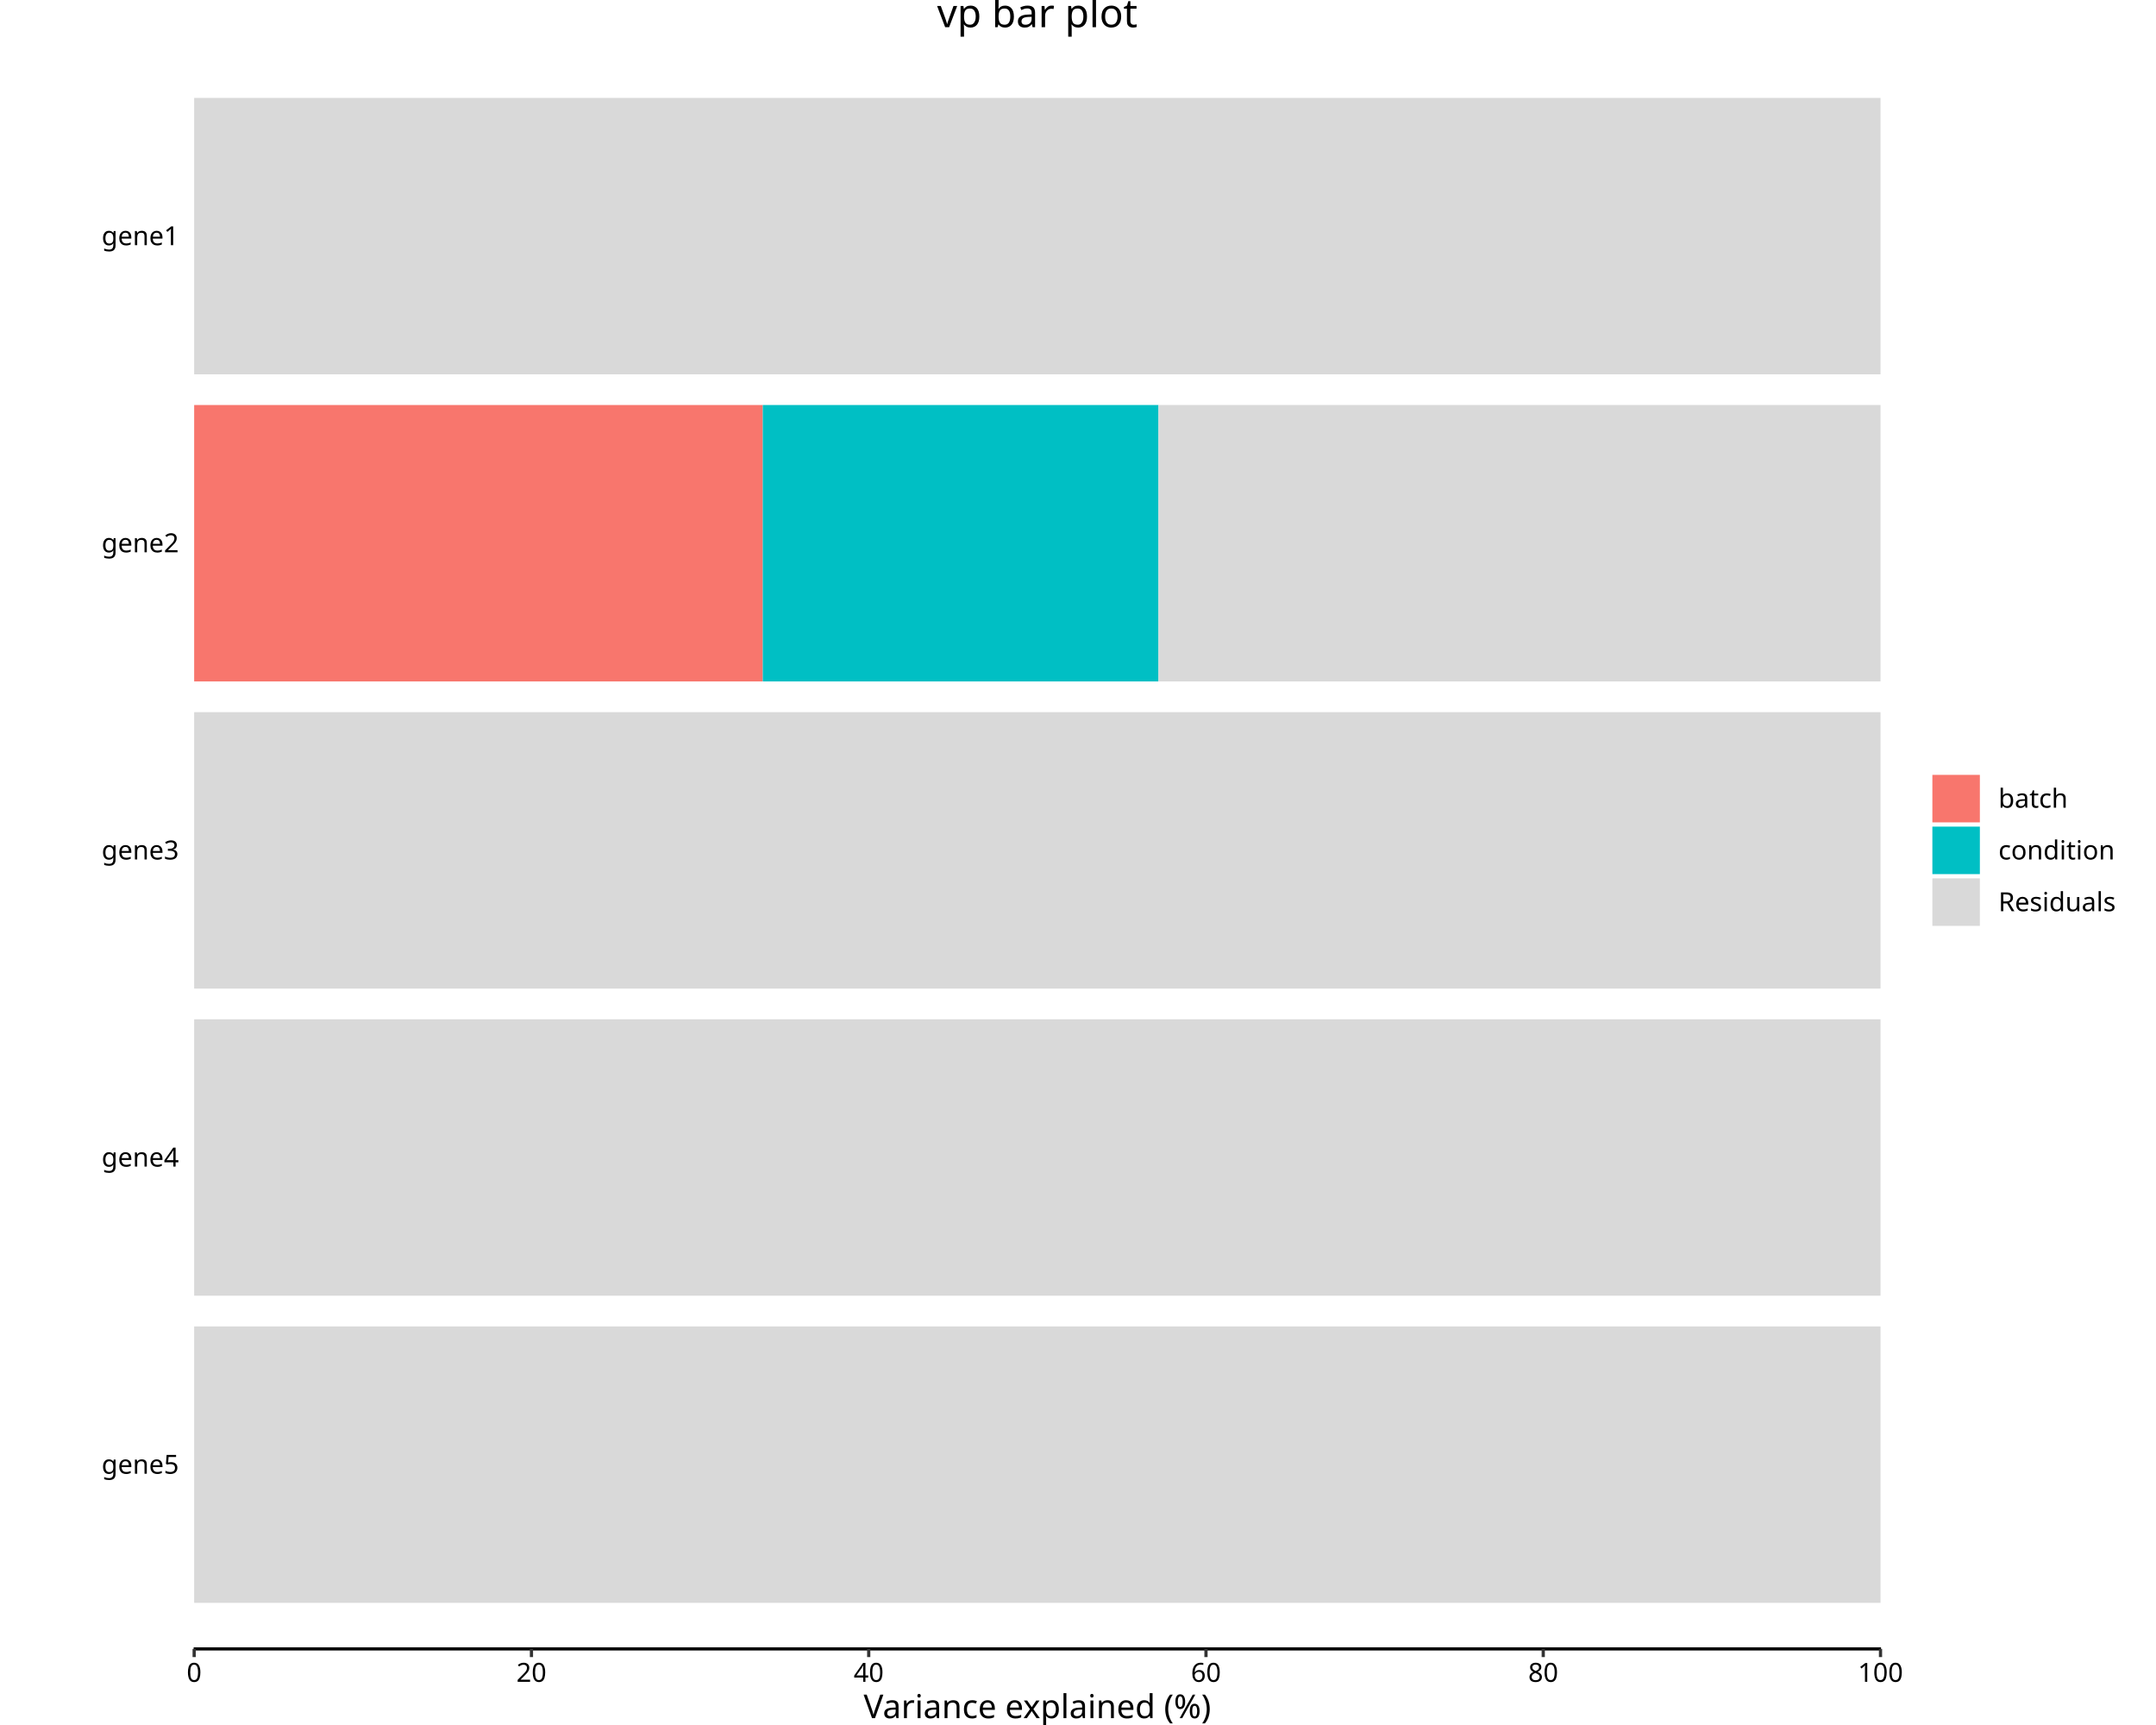
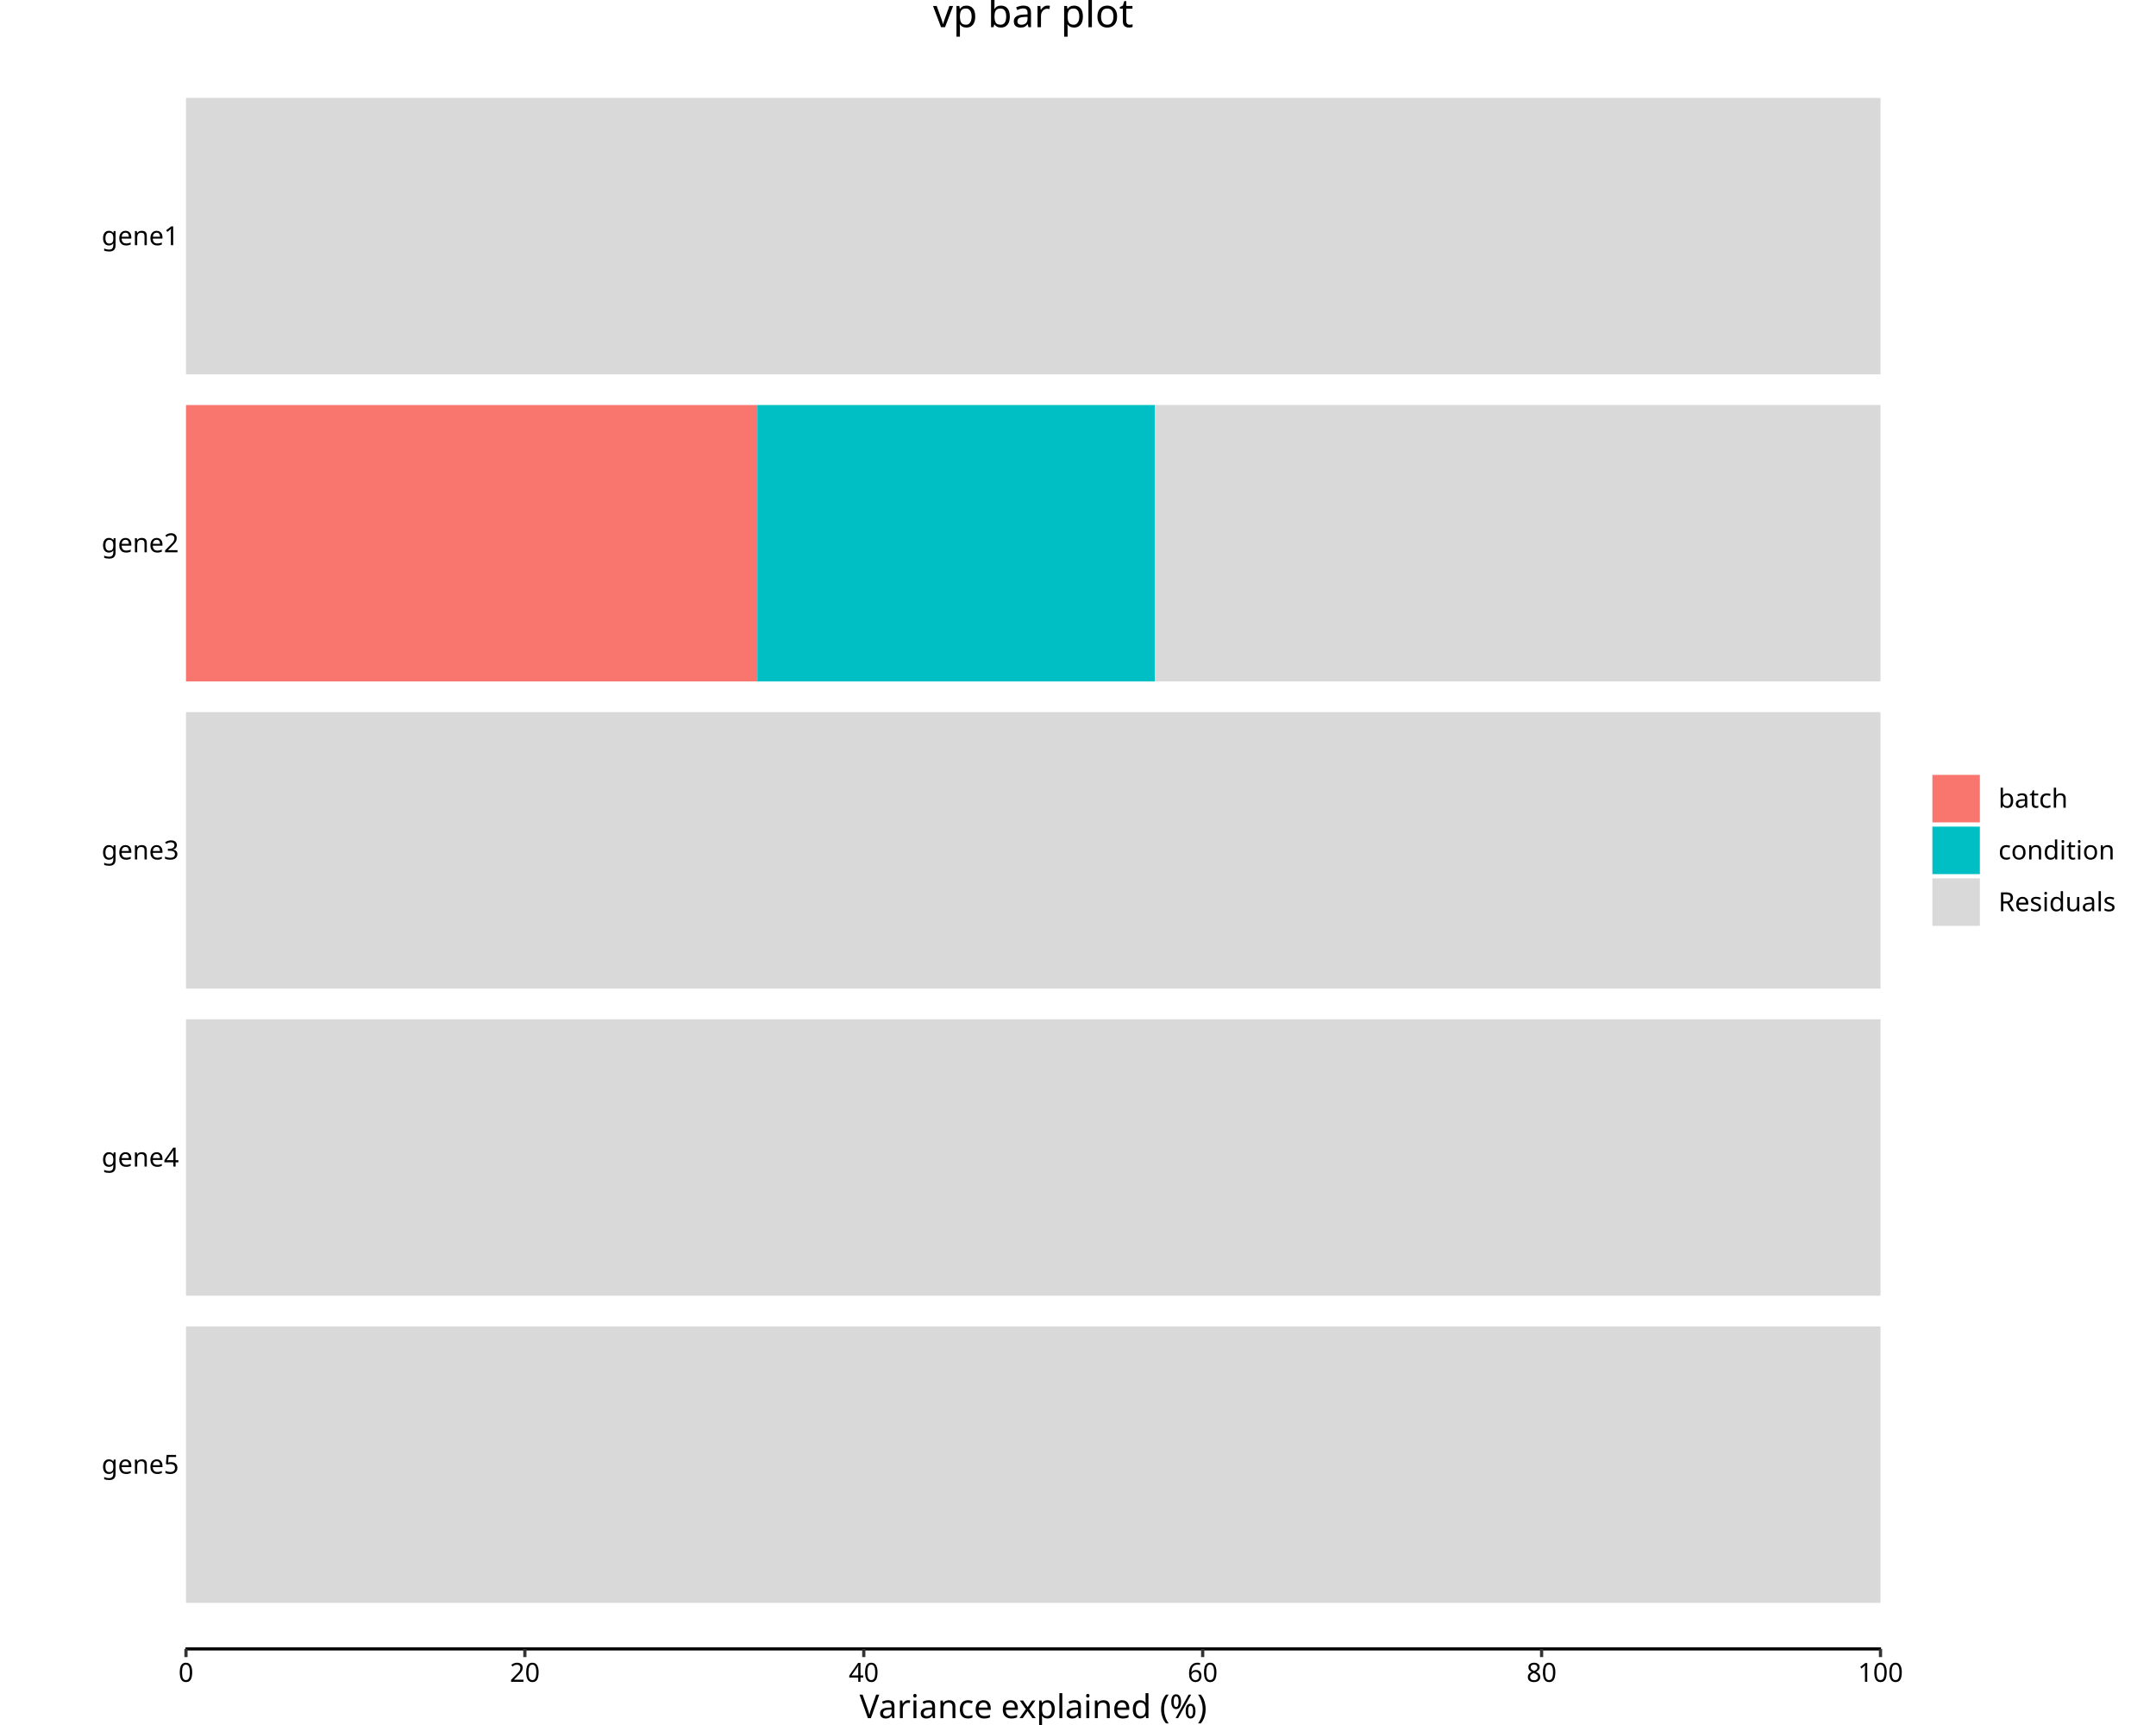
<svg xmlns="http://www.w3.org/2000/svg" class="svglite" data-engine-version="2.0" width="720.00pt" height="576.00pt" viewBox="0 0 720.00 576.00">
  <defs>
    <style type="text/css">
    .svglite line, .svglite polyline, .svglite polygon, .svglite path, .svglite rect, .svglite circle {
      fill: none;
      stroke: #000000;
      stroke-linecap: round;
      stroke-linejoin: round;
      stroke-miterlimit: 10.00;
    }
  </style>
  </defs>
  <rect width="100%" height="100%" style="stroke: none; fill: #FFFFFF;" />
  <defs>
    <clipPath id="cpMC4wMHw3MjAuMDB8MC4wMHw1NzYuMDA=">
      <rect x="0.00" y="0.00" width="720.00" height="576.00" />
    </clipPath>
  </defs>
  <g clip-path="url(#cpMC4wMHw3MjAuMDB8MC4wMHw1NzYuMDA=)">
    <rect x="0.00" y="0.00" width="720.00" height="576.00" style="stroke-width: 1.07; stroke: #FFFFFF; fill: #FFFFFF;" />
  </g>
  <defs>
-     <clipPath id="cpNjQuNjd8NjI4LjE3fDE3LjMwfDU1MC41OQ==">
-       <rect x="64.67" y="17.30" width="563.49" height="533.29" />
+     <clipPath id="cpNjEuOTR8NjI4LjE3fDE3LjMwfDU1MC41OQ==">
+       <rect x="61.94" y="17.30" width="566.23" height="533.29" />
    </clipPath>
  </defs>
-   <g clip-path="url(#cpNjQuNjd8NjI4LjE3fDE3LjMwfDU1MC41OQ==)">
+   <g clip-path="url(#cpNjEuOTR8NjI4LjE3fDE3LjMwfDU1MC41OQ==)">
    <rect x="628.00" y="32.69" width="0.00" height="92.30" style="stroke-width: 1.07; stroke: none; stroke-linecap: butt; stroke-linejoin: miter; fill: #F8766D;" />
-     <rect x="64.84" y="135.24" width="189.89" height="92.30" style="stroke-width: 1.07; stroke: none; stroke-linecap: butt; stroke-linejoin: miter; fill: #F8766D;" />
+     <rect x="62.11" y="135.24" width="190.81" height="92.30" style="stroke-width: 1.07; stroke: none; stroke-linecap: butt; stroke-linejoin: miter; fill: #F8766D;" />
    <rect x="628.00" y="237.80" width="0.00" height="92.30" style="stroke-width: 1.07; stroke: none; stroke-linecap: butt; stroke-linejoin: miter; fill: #F8766D;" />
    <rect x="628.00" y="340.35" width="0.00" height="92.30" style="stroke-width: 1.07; stroke: none; stroke-linecap: butt; stroke-linejoin: miter; fill: #F8766D;" />
    <rect x="628.00" y="442.91" width="0.00" height="92.30" style="stroke-width: 1.07; stroke: none; stroke-linecap: butt; stroke-linejoin: miter; fill: #F8766D;" />
    <rect x="628.00" y="32.69" width="0.00" height="92.30" style="stroke-width: 1.07; stroke: none; stroke-linecap: butt; stroke-linejoin: miter; fill: #00BFC4;" />
-     <rect x="254.73" y="135.24" width="132.15" height="92.30" style="stroke-width: 1.07; stroke: none; stroke-linecap: butt; stroke-linejoin: miter; fill: #00BFC4;" />
+     <rect x="252.92" y="135.24" width="132.79" height="92.30" style="stroke-width: 1.07; stroke: none; stroke-linecap: butt; stroke-linejoin: miter; fill: #00BFC4;" />
    <rect x="628.00" y="237.80" width="0.00" height="92.30" style="stroke-width: 1.07; stroke: none; stroke-linecap: butt; stroke-linejoin: miter; fill: #00BFC4;" />
    <rect x="628.00" y="340.35" width="0.00" height="92.30" style="stroke-width: 1.07; stroke: none; stroke-linecap: butt; stroke-linejoin: miter; fill: #00BFC4;" />
    <rect x="628.00" y="442.91" width="0.00" height="92.30" style="stroke-width: 1.07; stroke: none; stroke-linecap: butt; stroke-linejoin: miter; fill: #00BFC4;" />
-     <rect x="64.84" y="32.69" width="563.16" height="92.30" style="stroke-width: 1.07; stroke: none; stroke-linecap: butt; stroke-linejoin: miter; fill: #D9D9D9;" />
-     <rect x="386.88" y="135.24" width="241.12" height="92.30" style="stroke-width: 1.07; stroke: none; stroke-linecap: butt; stroke-linejoin: miter; fill: #D9D9D9;" />
-     <rect x="64.84" y="237.80" width="563.16" height="92.30" style="stroke-width: 1.07; stroke: none; stroke-linecap: butt; stroke-linejoin: miter; fill: #D9D9D9;" />
-     <rect x="64.84" y="340.35" width="563.16" height="92.30" style="stroke-width: 1.07; stroke: none; stroke-linecap: butt; stroke-linejoin: miter; fill: #D9D9D9;" />
-     <rect x="64.84" y="442.91" width="563.16" height="92.30" style="stroke-width: 1.07; stroke: none; stroke-linecap: butt; stroke-linejoin: miter; fill: #D9D9D9;" />
+     <rect x="62.11" y="32.69" width="565.89" height="92.30" style="stroke-width: 1.07; stroke: none; stroke-linecap: butt; stroke-linejoin: miter; fill: #D9D9D9;" />
+     <rect x="385.71" y="135.24" width="242.29" height="92.30" style="stroke-width: 1.07; stroke: none; stroke-linecap: butt; stroke-linejoin: miter; fill: #D9D9D9;" />
+     <rect x="62.11" y="237.80" width="565.89" height="92.30" style="stroke-width: 1.07; stroke: none; stroke-linecap: butt; stroke-linejoin: miter; fill: #D9D9D9;" />
+     <rect x="62.11" y="340.35" width="565.89" height="92.30" style="stroke-width: 1.07; stroke: none; stroke-linecap: butt; stroke-linejoin: miter; fill: #D9D9D9;" />
+     <rect x="62.11" y="442.91" width="565.89" height="92.30" style="stroke-width: 1.07; stroke: none; stroke-linecap: butt; stroke-linejoin: miter; fill: #D9D9D9;" />
  </g>
  <g clip-path="url(#cpMC4wMHw3MjAuMDB8MC4wMHw1NzYuMDA=)">
-     <polyline points="64.67,550.59 64.67,17.30 " style="stroke-width: 1.07; stroke: none; stroke-linecap: butt;" />
+     <polyline points="61.94,550.59 61.94,17.30 " style="stroke-width: 1.07; stroke: none; stroke-linecap: butt;" />
    <text x="59.74" y="492.09" text-anchor="end" style="font-size: 8.80px; font-family: sans;" textLength="24.47px" lengthAdjust="spacingAndGlyphs">gene5</text>
    <text x="59.74" y="389.53" text-anchor="end" style="font-size: 8.80px; font-family: sans;" textLength="24.47px" lengthAdjust="spacingAndGlyphs">gene4</text>
    <text x="59.74" y="286.98" text-anchor="end" style="font-size: 8.80px; font-family: sans;" textLength="24.47px" lengthAdjust="spacingAndGlyphs">gene3</text>
    <text x="59.74" y="184.42" text-anchor="end" style="font-size: 8.80px; font-family: sans;" textLength="24.47px" lengthAdjust="spacingAndGlyphs">gene2</text>
    <text x="59.74" y="81.87" text-anchor="end" style="font-size: 8.80px; font-family: sans;" textLength="24.47px" lengthAdjust="spacingAndGlyphs">gene1</text>
-     <polyline points="64.67,550.59 628.17,550.59 " style="stroke-width: 1.07; stroke-linecap: butt;" />
+     <polyline points="61.94,550.59 628.17,550.59 " style="stroke-width: 1.07; stroke-linecap: butt;" />
    <polyline points="628.00,553.33 628.00,550.59 " style="stroke-width: 1.07; stroke: #333333; stroke-linecap: butt;" />
-     <polyline points="515.37,553.33 515.37,550.59 " style="stroke-width: 1.07; stroke: #333333; stroke-linecap: butt;" />
-     <polyline points="402.74,553.33 402.74,550.59 " style="stroke-width: 1.07; stroke: #333333; stroke-linecap: butt;" />
-     <polyline points="290.11,553.33 290.11,550.59 " style="stroke-width: 1.07; stroke: #333333; stroke-linecap: butt;" />
-     <polyline points="177.48,553.33 177.48,550.59 " style="stroke-width: 1.07; stroke: #333333; stroke-linecap: butt;" />
-     <polyline points="64.84,553.33 64.84,550.59 " style="stroke-width: 1.07; stroke: #333333; stroke-linecap: butt;" />
+     <polyline points="514.82,553.33 514.82,550.59 " style="stroke-width: 1.07; stroke: #333333; stroke-linecap: butt;" />
+     <polyline points="401.64,553.33 401.64,550.59 " style="stroke-width: 1.07; stroke: #333333; stroke-linecap: butt;" />
+     <polyline points="288.46,553.33 288.46,550.59 " style="stroke-width: 1.07; stroke: #333333; stroke-linecap: butt;" />
+     <polyline points="175.28,553.33 175.28,550.59 " style="stroke-width: 1.07; stroke: #333333; stroke-linecap: butt;" />
+     <polyline points="62.11,553.33 62.11,550.59 " style="stroke-width: 1.07; stroke: #333333; stroke-linecap: butt;" />
    <text x="628.00" y="561.58" text-anchor="middle" style="font-size: 8.80px; font-family: sans;" textLength="14.68px" lengthAdjust="spacingAndGlyphs">100</text>
-     <text x="515.37" y="561.58" text-anchor="middle" style="font-size: 8.80px; font-family: sans;" textLength="9.79px" lengthAdjust="spacingAndGlyphs">80</text>
-     <text x="402.74" y="561.58" text-anchor="middle" style="font-size: 8.80px; font-family: sans;" textLength="9.79px" lengthAdjust="spacingAndGlyphs">60</text>
-     <text x="290.11" y="561.58" text-anchor="middle" style="font-size: 8.80px; font-family: sans;" textLength="9.79px" lengthAdjust="spacingAndGlyphs">40</text>
-     <text x="177.48" y="561.58" text-anchor="middle" style="font-size: 8.80px; font-family: sans;" textLength="9.79px" lengthAdjust="spacingAndGlyphs">20</text>
-     <text x="64.84" y="561.58" text-anchor="middle" style="font-size: 8.80px; font-family: sans;" textLength="4.89px" lengthAdjust="spacingAndGlyphs">0</text>
-     <text x="346.42" y="573.72" text-anchor="middle" style="font-size: 11.00px; font-family: sans;" textLength="113.74px" lengthAdjust="spacingAndGlyphs">Variance explained (%)</text>
+     <text x="514.82" y="561.58" text-anchor="middle" style="font-size: 8.80px; font-family: sans;" textLength="9.79px" lengthAdjust="spacingAndGlyphs">80</text>
+     <text x="401.64" y="561.58" text-anchor="middle" style="font-size: 8.80px; font-family: sans;" textLength="9.79px" lengthAdjust="spacingAndGlyphs">60</text>
+     <text x="288.46" y="561.58" text-anchor="middle" style="font-size: 8.80px; font-family: sans;" textLength="9.79px" lengthAdjust="spacingAndGlyphs">40</text>
+     <text x="175.28" y="561.58" text-anchor="middle" style="font-size: 8.80px; font-family: sans;" textLength="9.79px" lengthAdjust="spacingAndGlyphs">20</text>
+     <text x="62.11" y="561.58" text-anchor="middle" style="font-size: 8.80px; font-family: sans;" textLength="4.89px" lengthAdjust="spacingAndGlyphs">0</text>
+     <text x="345.05" y="573.72" text-anchor="middle" style="font-size: 11.00px; font-family: sans;" textLength="113.74px" lengthAdjust="spacingAndGlyphs">Variance explained (%)</text>
    <rect x="639.13" y="252.55" width="72.37" height="62.80" style="stroke-width: 1.07; stroke: none; fill: #FFFFFF;" />
    <rect x="645.32" y="258.74" width="15.86" height="15.86" style="stroke-width: 1.07; stroke: none; stroke-linecap: butt; stroke-linejoin: miter; fill: #F8766D;" />
    <rect x="645.32" y="276.02" width="15.86" height="15.86" style="stroke-width: 1.07; stroke: none; stroke-linecap: butt; stroke-linejoin: miter; fill: #00BFC4;" />
    <rect x="645.32" y="293.30" width="15.86" height="15.86" style="stroke-width: 1.07; stroke: none; stroke-linecap: butt; stroke-linejoin: miter; fill: #D9D9D9;" />
    <text x="667.37" y="269.70" style="font-size: 8.80px; font-family: sans;" textLength="21.53px" lengthAdjust="spacingAndGlyphs">batch</text>
    <text x="667.37" y="286.98" style="font-size: 8.80px; font-family: sans;" textLength="35.23px" lengthAdjust="spacingAndGlyphs">condition</text>
    <text x="667.37" y="304.26" style="font-size: 8.80px; font-family: sans;" textLength="38.65px" lengthAdjust="spacingAndGlyphs">Residuals</text>
-     <text x="346.42" y="9.08" text-anchor="middle" style="font-size: 13.20px; font-family: sans;" textLength="61.64px" lengthAdjust="spacingAndGlyphs">vp bar plot</text>
+     <text x="345.05" y="9.08" text-anchor="middle" style="font-size: 13.20px; font-family: sans;" textLength="61.64px" lengthAdjust="spacingAndGlyphs">vp bar plot</text>
  </g>
</svg>
